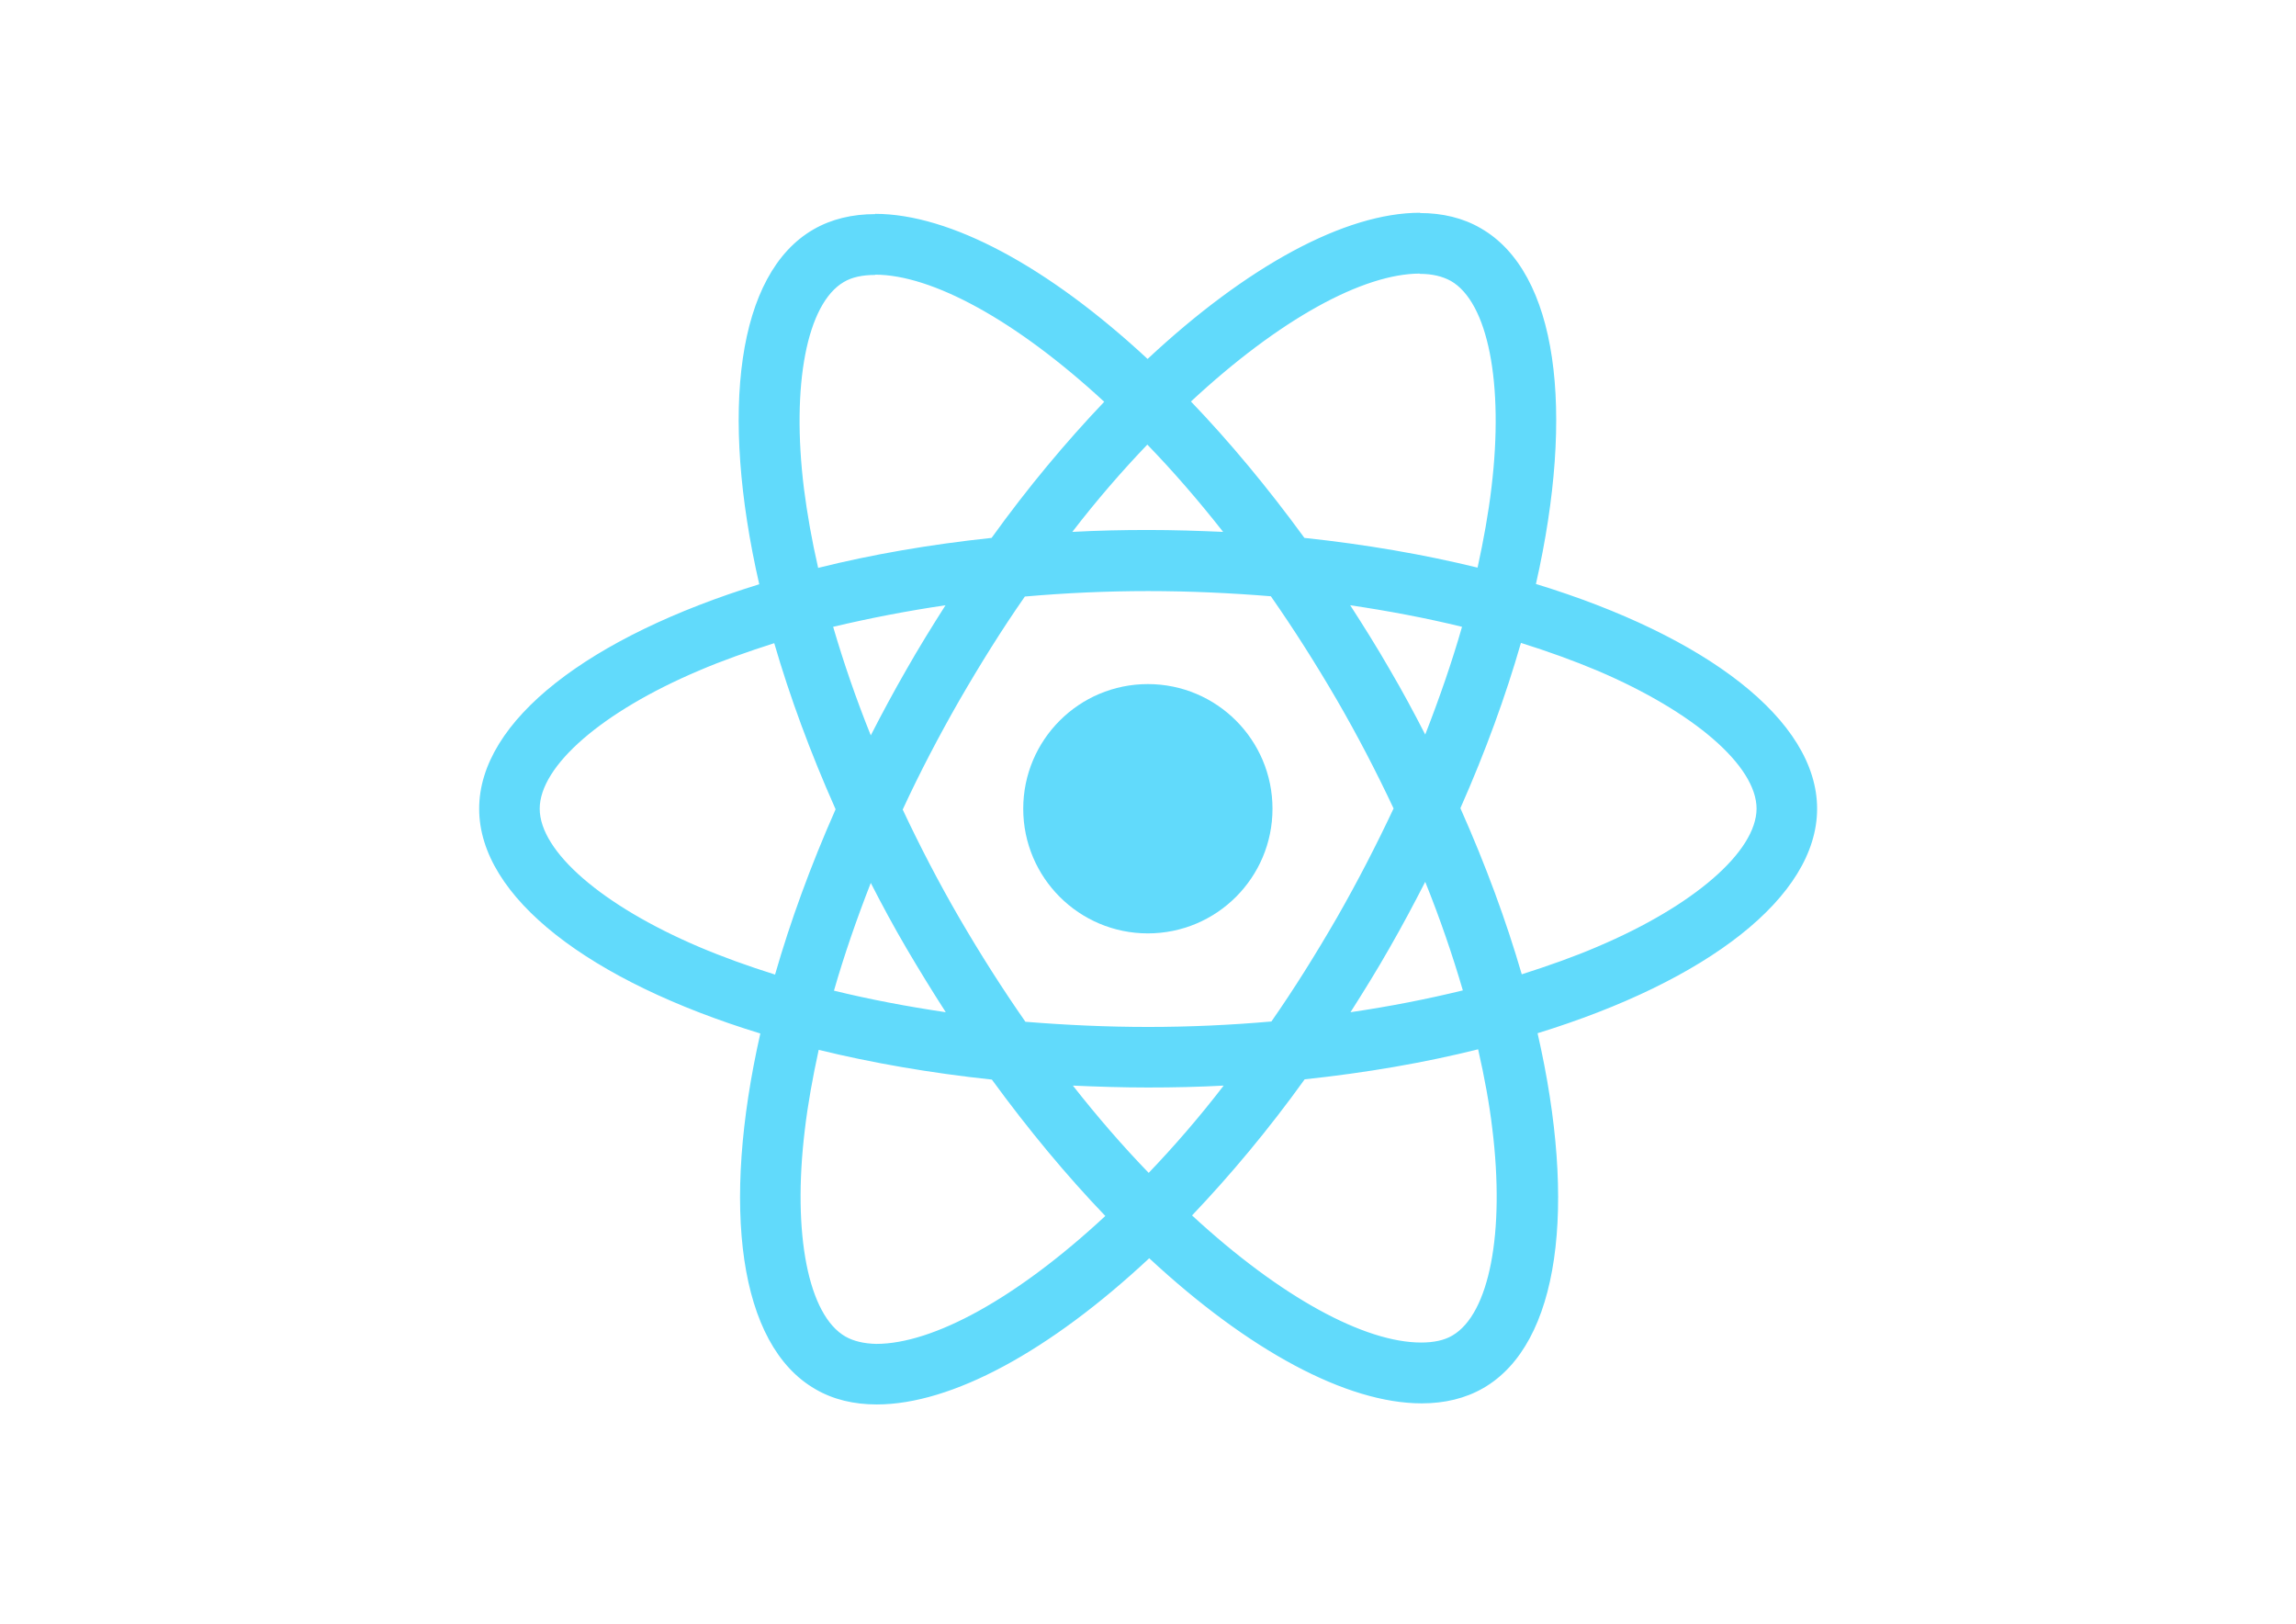
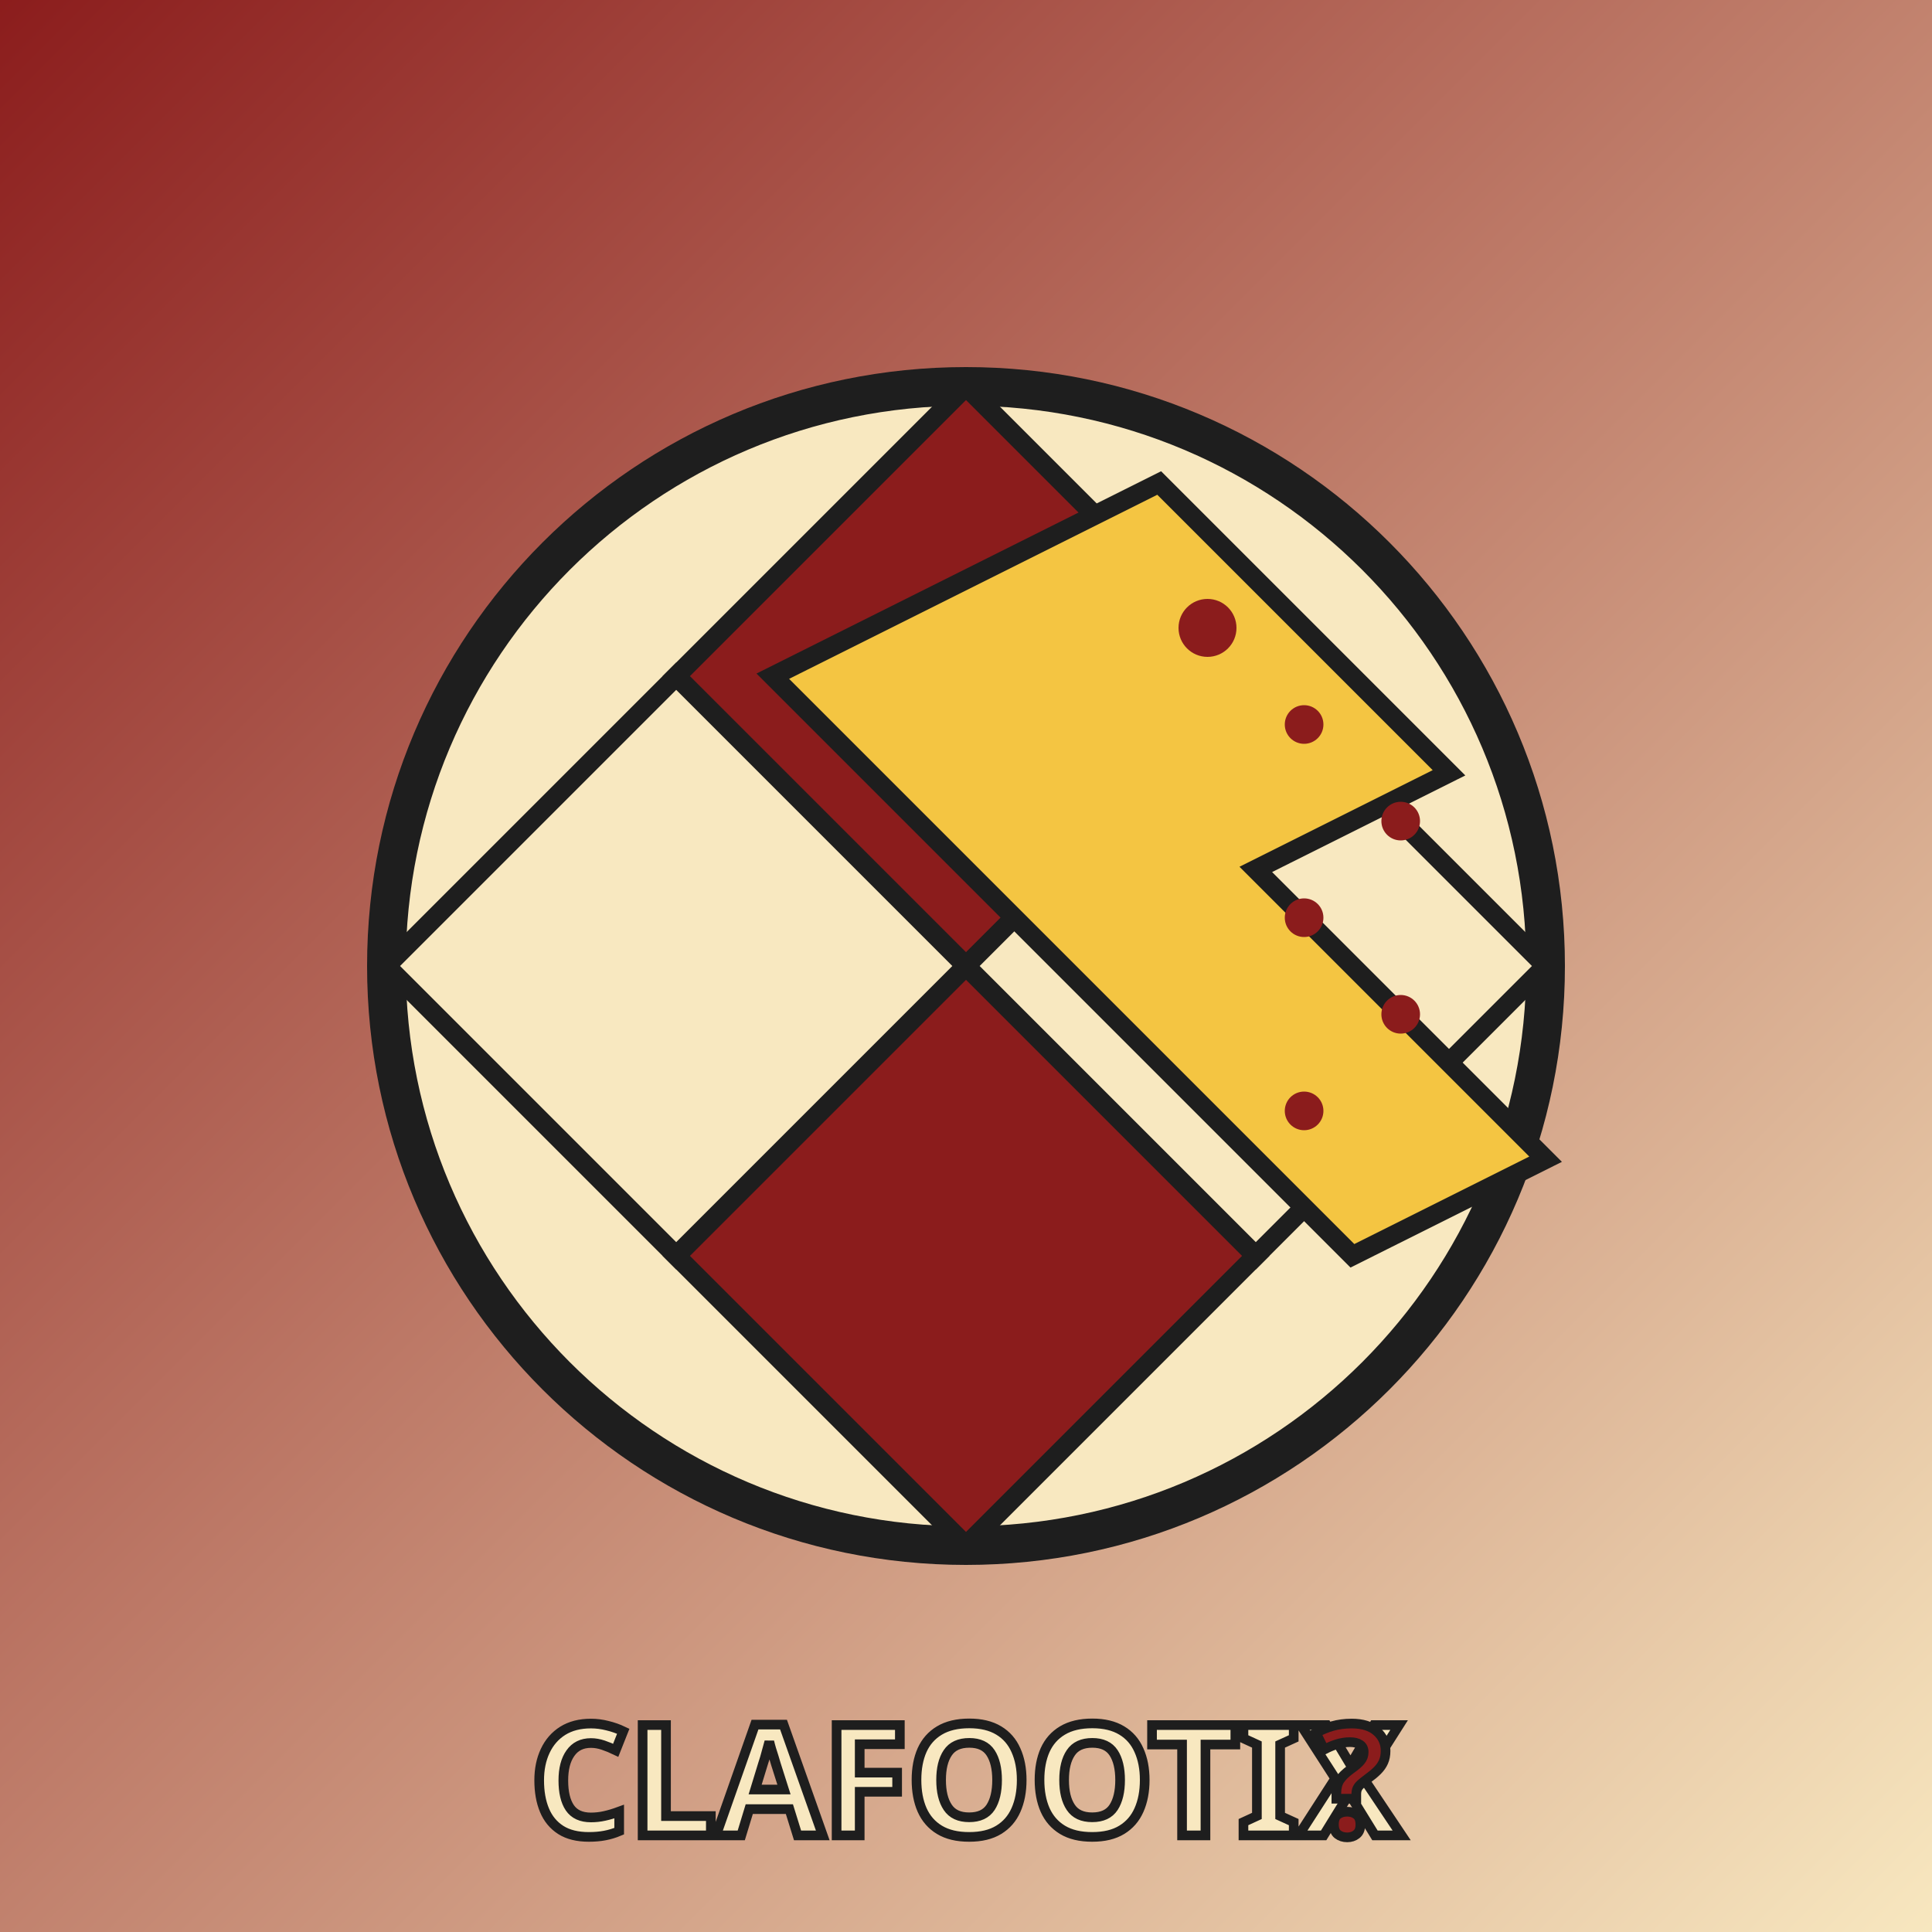
- <svg xmlns="http://www.w3.org/2000/svg" viewBox="0 0 841.9 595.3">
-   <g fill="#61DAFB">
-     <path d="M666.3 296.5c0-32.5-40.7-63.3-103.1-82.4 14.4-63.6 8-114.2-20.2-130.4-6.5-3.8-14.1-5.6-22.4-5.6v22.3c4.6 0 8.3.9 11.4 2.6 13.6 7.8 19.5 37.5 14.9 75.7-1.1 9.4-2.9 19.3-5.1 29.4-19.6-4.8-41-8.5-63.5-10.9-13.5-18.5-27.5-35.3-41.6-50 32.6-30.3 63.2-46.9 84-46.9V78c-27.5 0-63.5 19.6-99.9 53.6-36.4-33.8-72.4-53.2-99.9-53.2v22.3c20.7 0 51.4 16.5 84 46.6-14 14.7-28 31.4-41.3 49.9-22.6 2.4-44 6.1-63.6 11-2.3-10-4-19.7-5.2-29-4.7-38.2 1.1-67.9 14.6-75.8 3-1.8 6.9-2.6 11.5-2.6V78.5c-8.4 0-16 1.8-22.6 5.6-28.1 16.2-34.4 66.7-19.9 130.1-62.2 19.2-102.7 49.9-102.7 82.3 0 32.5 40.7 63.3 103.1 82.4-14.4 63.6-8 114.2 20.2 130.4 6.5 3.8 14.1 5.6 22.5 5.6 27.5 0 63.5-19.6 99.9-53.6 36.4 33.8 72.4 53.2 99.9 53.2 8.4 0 16-1.8 22.6-5.6 28.1-16.2 34.4-66.7 19.9-130.1 62-19.1 102.5-49.9 102.5-82.3zm-130.2-66.7c-3.7 12.9-8.3 26.2-13.5 39.5-4.1-8-8.4-16-13.1-24-4.6-8-9.5-15.8-14.4-23.4 14.2 2.1 27.9 4.7 41 7.9zm-45.8 106.5c-7.8 13.5-15.8 26.3-24.1 38.2-14.9 1.3-30 2-45.2 2-15.1 0-30.2-.7-45-1.9-8.3-11.9-16.4-24.6-24.2-38-7.6-13.1-14.5-26.4-20.8-39.8 6.2-13.4 13.2-26.8 20.7-39.9 7.8-13.5 15.8-26.3 24.1-38.2 14.9-1.3 30-2 45.2-2 15.1 0 30.2.7 45 1.9 8.3 11.9 16.4 24.6 24.2 38 7.6 13.1 14.5 26.4 20.8 39.8-6.3 13.4-13.2 26.8-20.7 39.9zm32.3-13c5.4 13.4 10 26.8 13.8 39.8-13.1 3.2-26.9 5.9-41.2 8 4.9-7.7 9.8-15.6 14.4-23.7 4.6-8 8.9-16.1 13-24.1zM421.2 430c-9.3-9.6-18.6-20.3-27.8-32 9 .4 18.2.7 27.5.7 9.4 0 18.7-.2 27.8-.7-9 11.7-18.3 22.4-27.5 32zm-74.4-58.9c-14.2-2.1-27.9-4.7-41-7.9 3.7-12.9 8.3-26.2 13.5-39.5 4.1 8 8.4 16 13.1 24 4.7 8 9.5 15.8 14.4 23.4zM420.7 163c9.3 9.6 18.6 20.3 27.8 32-9-.4-18.2-.7-27.5-.7-9.4 0-18.7.2-27.8.7 9-11.7 18.3-22.4 27.5-32zm-74 58.9c-4.9 7.7-9.8 15.6-14.4 23.7-4.6 8-8.9 16-13 24-5.4-13.4-10-26.8-13.8-39.8 13.1-3.1 26.9-5.8 41.2-7.9zm-90.5 125.2c-35.4-15.1-58.3-34.9-58.3-50.6 0-15.7 22.9-35.6 58.3-50.6 8.6-3.7 18-7 27.7-10.1 5.7 19.6 13.2 40 22.5 60.9-9.2 20.8-16.6 41.1-22.2 60.6-9.9-3.1-19.3-6.5-28-10.2zM310 490c-13.6-7.8-19.5-37.5-14.9-75.7 1.1-9.4 2.9-19.3 5.1-29.4 19.6 4.8 41 8.5 63.5 10.9 13.5 18.5 27.5 35.3 41.6 50-32.6 30.3-63.2 46.9-84 46.9-4.5-.1-8.3-1-11.3-2.7zm237.2-76.2c4.7 38.2-1.1 67.9-14.6 75.8-3 1.8-6.9 2.6-11.5 2.6-20.7 0-51.4-16.5-84-46.6 14-14.7 28-31.4 41.3-49.9 22.6-2.4 44-6.1 63.6-11 2.3 10.1 4.1 19.8 5.2 29.1zm38.5-66.7c-8.6 3.7-18 7-27.7 10.1-5.7-19.6-13.2-40-22.5-60.9 9.2-20.8 16.6-41.1 22.2-60.6 9.9 3.1 19.3 6.5 28.1 10.2 35.4 15.1 58.3 34.9 58.3 50.6-.1 15.7-23 35.6-58.4 50.6zM320.8 78.4z" />
-     <circle cx="420.9" cy="296.5" r="45.7" />
-     <path d="M520.5 78.1z" />
-   </g>
+ <svg xmlns="http://www.w3.org/2000/svg" width="200" height="200" viewBox="0 0 200 200">
+   <defs>
+     <linearGradient id="diagonalGradient" x1="0%" y1="0%" x2="100%" y2="100%">
+       <stop offset="0%" style="stop-color:#8B1C1C;stop-opacity:1" />
+       <stop offset="100%" style="stop-color:#F8E8C0;stop-opacity:1" />
+     </linearGradient>
+   </defs>
+   <rect width="200" height="200" fill="url(#diagonalGradient)" />
+   <circle cx="100" cy="100" r="60" fill="#F8E8C0" stroke="#1E1E1E" stroke-width="4" />
+   <path d="M 100 40 L 130 70 L 100 100 L 70 70 Z" fill="#8B1C1C" stroke="#1E1E1E" stroke-width="2" />
+   <path d="M 100 100 L 130 130 L 100 160 L 70 130 Z" fill="#8B1C1C" stroke="#1E1E1E" stroke-width="2" />
+   <path d="M 40 100 L 70 70 L 100 100 L 70 130 Z" fill="#F8E8C0" stroke="#1E1E1E" stroke-width="2" />
+   <path d="M 160 100 L 130 70 L 100 100 L 130 130 Z" fill="#F8E8C0" stroke="#1E1E1E" stroke-width="2" />
+   <path d="M 120 50 L 150 80 L 130 90 L 160 120 L 140 130 L 80 70 L 100 60 Z" fill="#F4C542" stroke="#1E1E1E" stroke-width="2" />
+   <circle cx="125" cy="65" r="3" fill="#8B1C1C" />
+   <circle cx="135" cy="75" r="2" fill="#8B1C1C" />
+   <circle cx="145" cy="85" r="2" fill="#8B1C1C" />
+   <circle cx="135" cy="95" r="2" fill="#8B1C1C" />
+   <circle cx="145" cy="105" r="2" fill="#8B1C1C" />
+   <circle cx="135" cy="115" r="2" fill="#8B1C1C" />
+   <text x="100" y="190" text-anchor="middle" font-family="Poppins, sans-serif" font-size="16" font-weight="700" fill="#F8E8C0" stroke="#1E1E1E" stroke-width="1">CLAFOOTIX</text>
+   <text x="140" y="190" text-anchor="middle" font-family="Poppins, sans-serif" font-size="16" font-weight="700" fill="#8B1C1C" stroke="#1E1E1E" stroke-width="1">?</text>
</svg>
